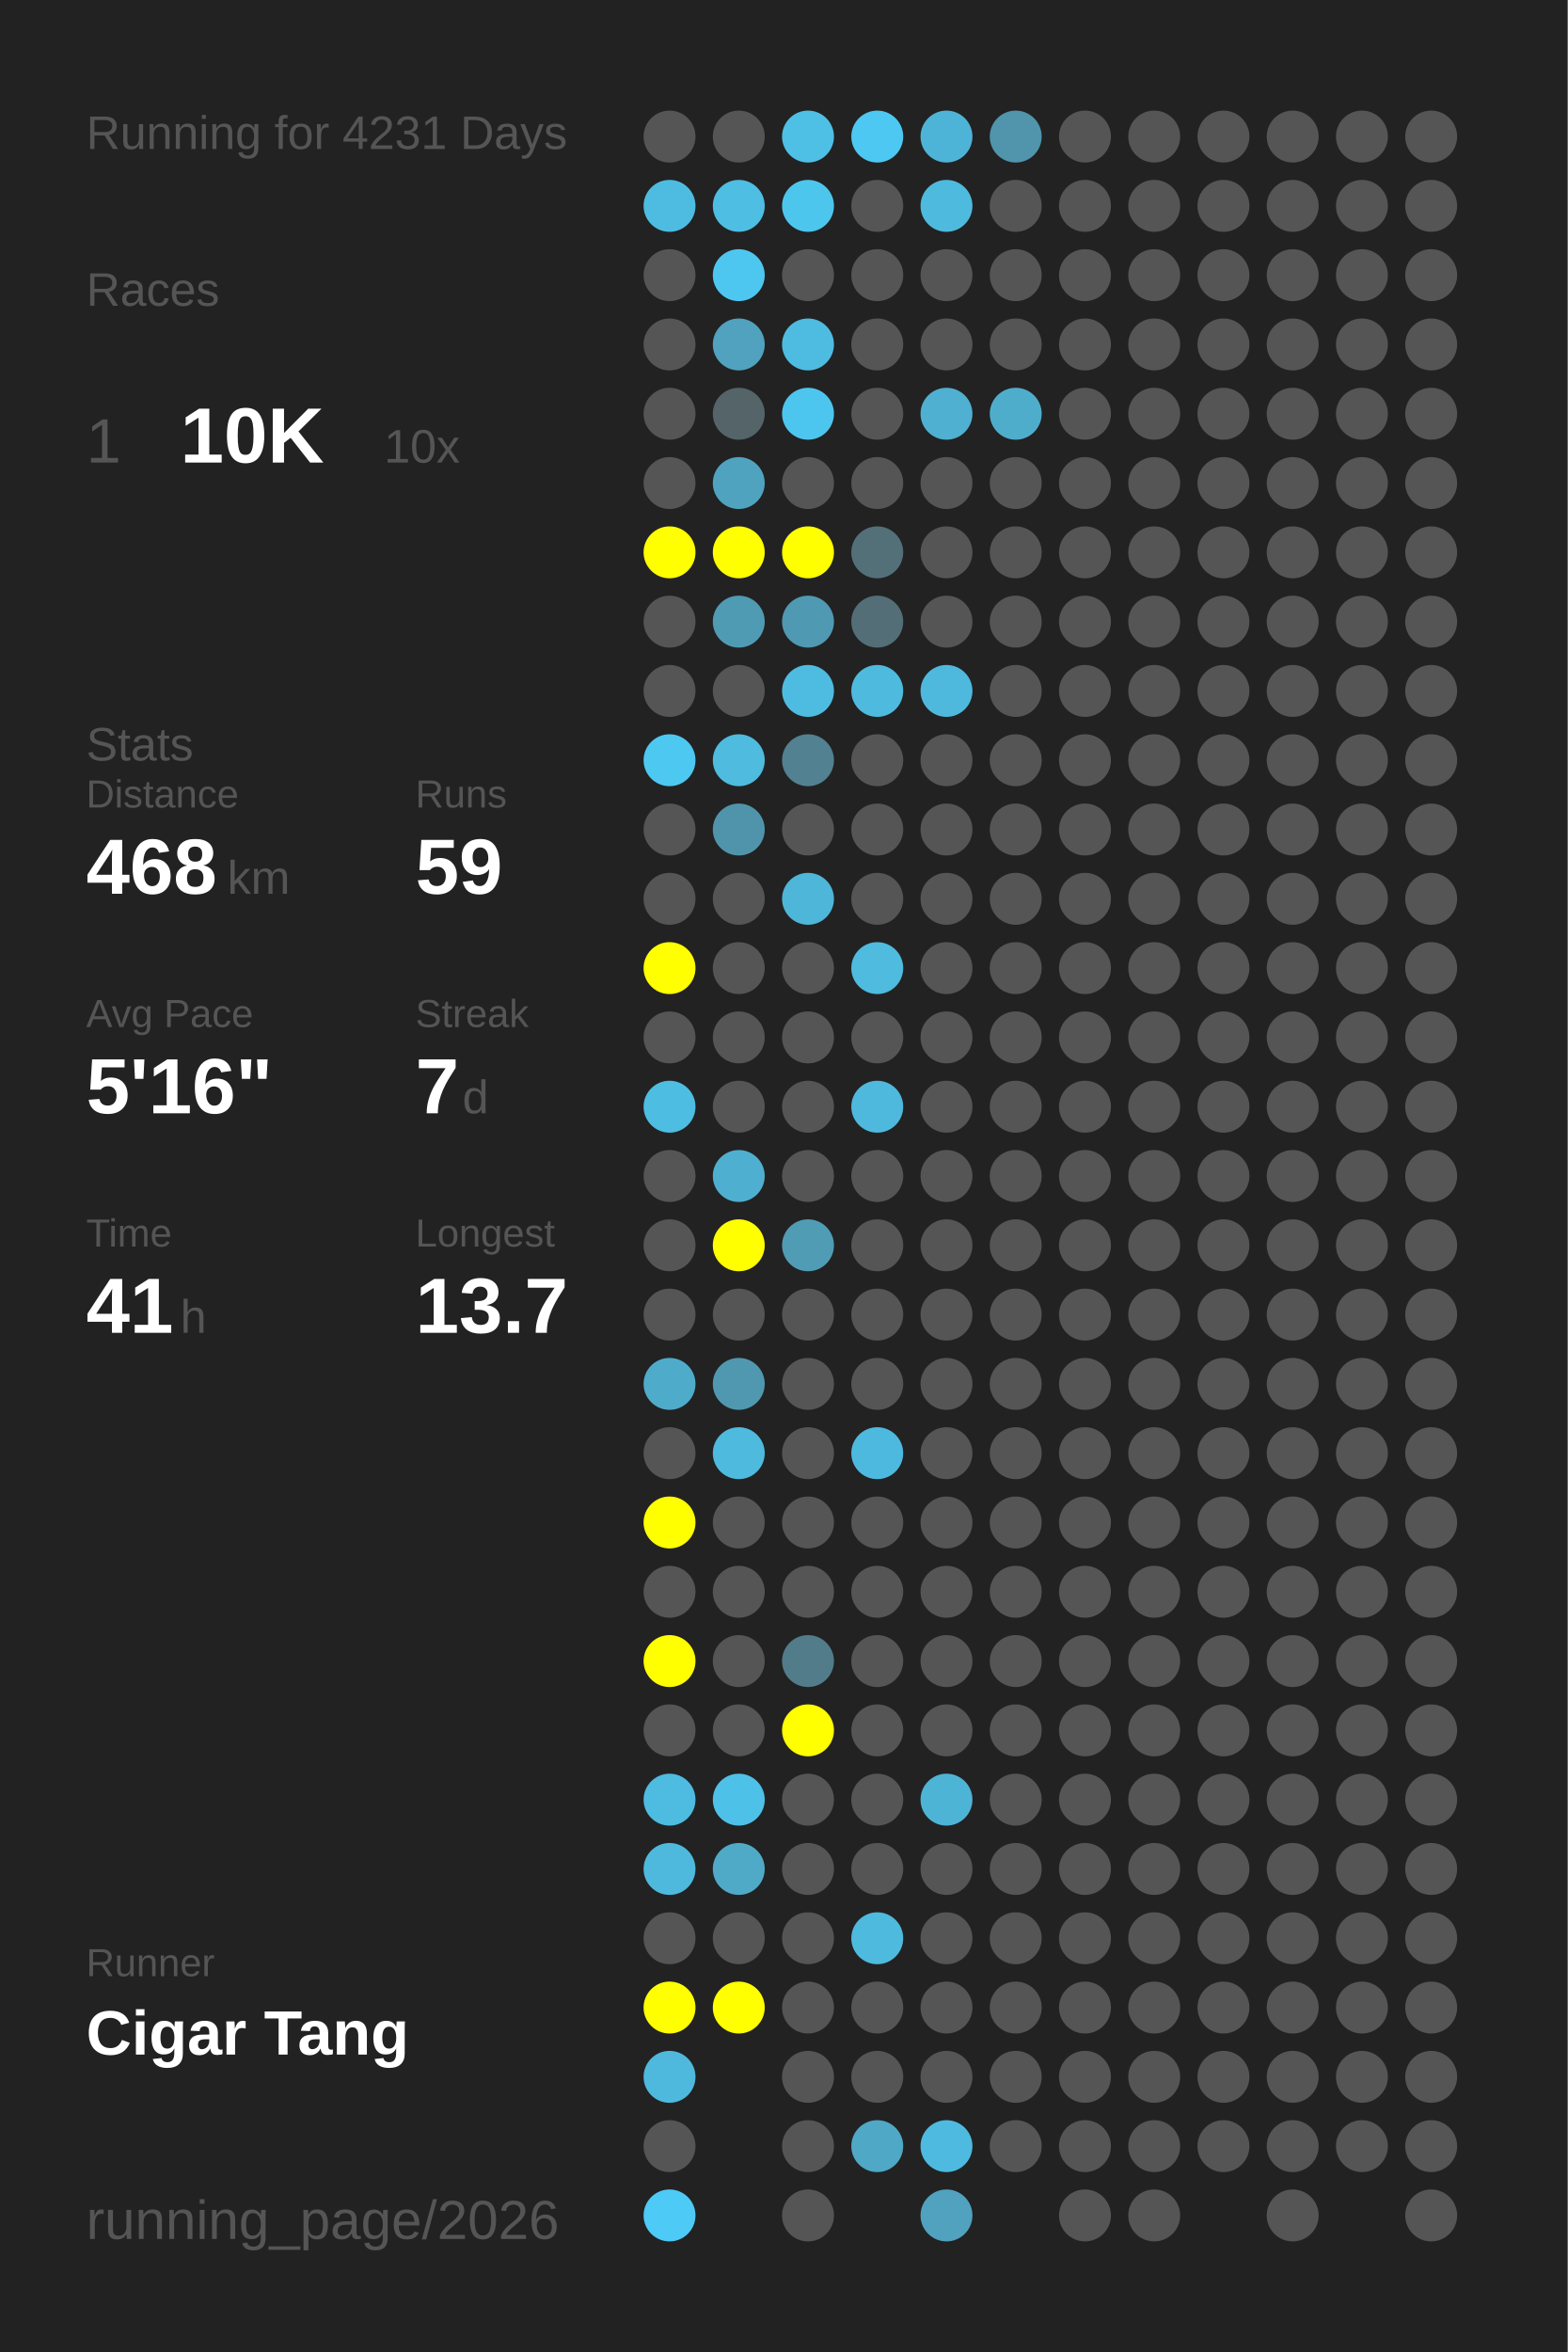
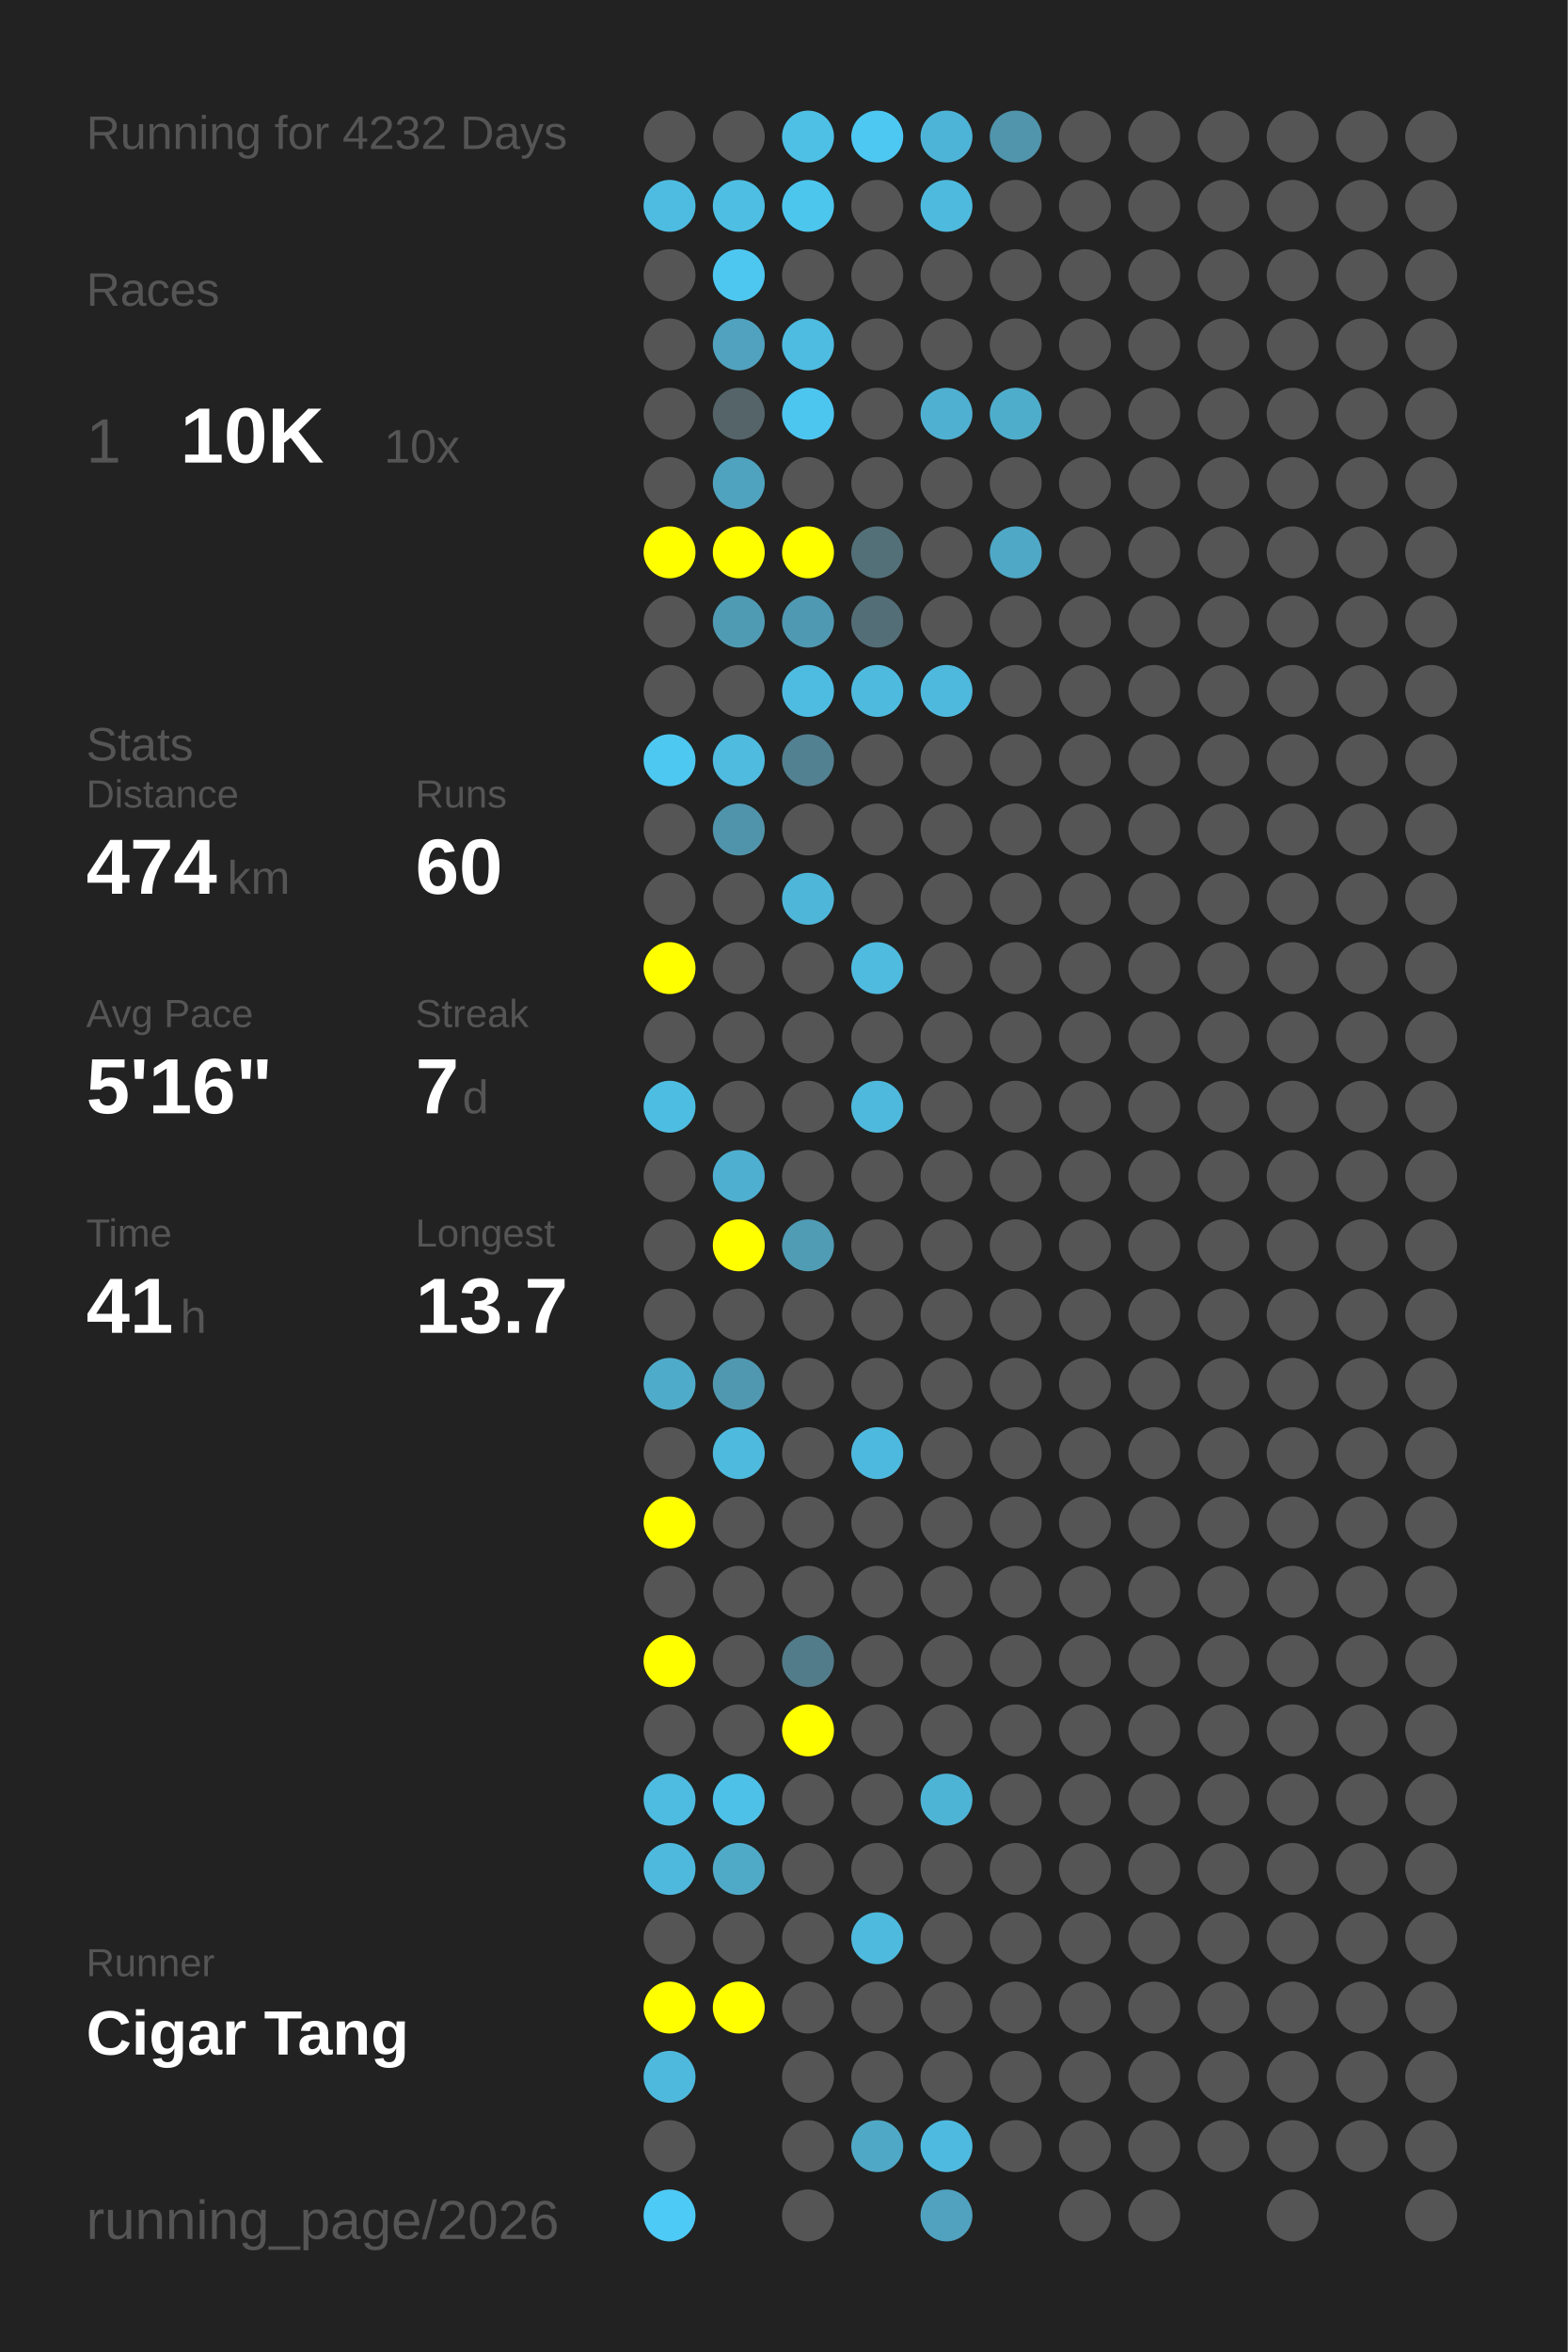
<svg xmlns="http://www.w3.org/2000/svg" baseProfile="full" height="300mm" version="1.1" viewBox="0,0,200,300" width="200mm">
  <defs />
  <rect fill="#222222" height="300" width="200" x="0" y="0" />
-   <text fill="#555555" style="font-size:6px; font-family:Arial;" x="11" y="19">Running for 4231 Days</text>
+   <text fill="#555555" style="font-size:6px; font-family:Arial;" x="11" y="19">Running for 4232 Days</text>
  <text fill="#555555" style="font-size:6px; font-family:Arial;" x="11" y="39">Races</text>
  <text fill="#555555" style="font-size:8px; font-family:Arial;" x="11" y="59">1</text>
  <text fill="#FFFFFF" style="font-size:10px; font-family:Arial; font-weight:bold;" x="23" y="59">10K</text>
  <text fill="#555555" style="font-size:6px; font-family:Arial;" x="49" y="59">10x</text>
  <text fill="#555555" style="font-size:6px; font-family:Arial;" x="11" y="97">Stats</text>
  <text fill="#555555" style="font-size:5px; font-family:Arial;" x="11" y="103">Distance</text>
-   <text fill="#FFFFFF" style="font-size:10px; font-family:Arial; font-weight:bold;" x="11" y="114">468</text>
+   <text fill="#FFFFFF" style="font-size:10px; font-family:Arial; font-weight:bold;" x="11" y="114">474</text>
  <text fill="#555555" style="font-size:6px; font-family:Arial;" x="29" y="114">km</text>
  <text fill="#555555" style="font-size:5px; font-family:Arial;" x="53" y="103">Runs</text>
-   <text fill="#FFFFFF" style="font-size:10px; font-family:Arial; font-weight:bold;" x="53" y="114">59</text>
+   <text fill="#FFFFFF" style="font-size:10px; font-family:Arial; font-weight:bold;" x="53" y="114">60</text>
  <text fill="#555555" style="font-size:5px; font-family:Arial;" x="11" y="131">Avg Pace</text>
  <text fill="#FFFFFF" style="font-size:10px; font-family:Arial; font-weight:bold;" x="11" y="142">5'16"</text>
  <text fill="#555555" style="font-size:5px; font-family:Arial;" x="53" y="131">Streak</text>
  <text fill="#FFFFFF" style="font-size:10px; font-family:Arial; font-weight:bold;" x="53" y="142">7</text>
  <text fill="#555555" style="font-size:6px; font-family:Arial;" x="59" y="142">d</text>
  <text fill="#555555" style="font-size:5px; font-family:Arial;" x="11" y="159">Time</text>
  <text fill="#FFFFFF" style="font-size:10px; font-family:Arial; font-weight:bold;" x="11" y="170">41</text>
  <text fill="#555555" style="font-size:6px; font-family:Arial;" x="23" y="170">h</text>
  <text fill="#555555" style="font-size:5px; font-family:Arial;" x="53" y="159">Longest</text>
  <text fill="#FFFFFF" style="font-size:10px; font-family:Arial; font-weight:bold;" x="53" y="170">13.7</text>
  <text fill="#555555" style="font-size:5px; font-family:Arial;" x="11" y="252.065">Runner</text>
  <text fill="#FFFFFF" style="font-size:8px; font-family:Arial; font-weight:bold;" x="11" y="262.065">Cigar Tang</text>
  <text fill="#555555" style="font-size:7px; font-family:Arial;" x="11" y="285.581">running_page/2026</text>
  <circle cx="85.417" cy="17.419" fill="#555555" r="3.312" />
  <circle cx="85.417" cy="26.258" fill="#4ebce1" r="3.312" />
  <circle cx="85.417" cy="35.097" fill="#555555" r="3.312" />
  <circle cx="85.417" cy="43.935" fill="#555555" r="3.312" />
  <circle cx="85.417" cy="52.774" fill="#555555" r="3.312" />
  <circle cx="85.417" cy="61.613" fill="#555555" r="3.312" />
  <circle cx="85.417" cy="70.452" fill="#FFFF00" r="3.312" />
  <circle cx="85.417" cy="79.29" fill="#555555" r="3.312" />
  <circle cx="85.417" cy="88.129" fill="#555555" r="3.312" />
  <circle cx="85.417" cy="96.968" fill="#4dc8f1" r="3.312" />
  <circle cx="85.417" cy="105.806" fill="#555555" r="3.312" />
  <circle cx="85.417" cy="114.645" fill="#555555" r="3.312" />
  <circle cx="85.417" cy="123.484" fill="#FFFF00" r="3.312" />
  <circle cx="85.417" cy="132.323" fill="#555555" r="3.312" />
  <circle cx="85.417" cy="141.161" fill="#4ebde2" r="3.312" />
  <circle cx="85.417" cy="150" fill="#555555" r="3.312" />
  <circle cx="85.417" cy="158.839" fill="#555555" r="3.312" />
  <circle cx="85.417" cy="167.677" fill="#555555" r="3.312" />
  <circle cx="85.417" cy="176.516" fill="#4fabca" r="3.312" />
  <circle cx="85.417" cy="185.355" fill="#555555" r="3.312" />
  <circle cx="85.417" cy="194.194" fill="#FFFF00" r="3.312" />
  <circle cx="85.417" cy="203.032" fill="#555555" r="3.312" />
  <circle cx="85.417" cy="211.871" fill="#FFFF00" r="3.312" />
  <circle cx="85.417" cy="220.71" fill="#555555" r="3.312" />
  <circle cx="85.417" cy="229.548" fill="#4ebbe0" r="3.312" />
  <circle cx="85.417" cy="238.387" fill="#4eb9dd" r="3.312" />
  <circle cx="85.417" cy="247.226" fill="#555555" r="3.312" />
  <circle cx="85.417" cy="256.065" fill="#FFFF00" r="3.312" />
  <circle cx="85.417" cy="264.903" fill="#4eb9dd" r="3.312" />
  <circle cx="85.417" cy="273.742" fill="#555555" r="3.312" />
  <circle cx="85.417" cy="282.581" fill="#4dcaf5" r="3.312" />
  <circle cx="94.25" cy="17.419" fill="#555555" r="3.312" />
  <circle cx="94.25" cy="26.258" fill="#4ebee3" r="3.312" />
  <circle cx="94.25" cy="35.097" fill="#4dc7f0" r="3.312" />
  <circle cx="94.25" cy="43.935" fill="#50a2be" r="3.312" />
  <circle cx="94.25" cy="52.774" fill="#546469" r="3.312" />
  <circle cx="94.25" cy="61.613" fill="#4fa3bf" r="3.312" />
  <circle cx="94.25" cy="70.452" fill="#FFFF00" r="3.312" />
  <circle cx="94.25" cy="79.29" fill="#509bb4" r="3.312" />
  <circle cx="94.25" cy="88.129" fill="#555555" r="3.312" />
  <circle cx="94.25" cy="96.968" fill="#4ebbdf" r="3.312" />
  <circle cx="94.25" cy="105.806" fill="#5094ab" r="3.312" />
  <circle cx="94.25" cy="114.645" fill="#555555" r="3.312" />
  <circle cx="94.25" cy="123.484" fill="#555555" r="3.312" />
  <circle cx="94.25" cy="132.323" fill="#555555" r="3.312" />
  <circle cx="94.25" cy="141.161" fill="#555555" r="3.312" />
  <circle cx="94.25" cy="150" fill="#4fafd0" r="3.312" />
  <circle cx="94.25" cy="158.839" fill="#FFFF00" r="3.312" />
  <circle cx="94.25" cy="167.677" fill="#555555" r="3.312" />
  <circle cx="94.25" cy="176.516" fill="#5098b0" r="3.312" />
  <circle cx="94.25" cy="185.355" fill="#4ebade" r="3.312" />
  <circle cx="94.25" cy="194.194" fill="#555555" r="3.312" />
  <circle cx="94.25" cy="203.032" fill="#555555" r="3.312" />
  <circle cx="94.25" cy="211.871" fill="#555555" r="3.312" />
  <circle cx="94.25" cy="220.71" fill="#555555" r="3.312" />
  <circle cx="94.25" cy="229.548" fill="#4ec1e8" r="3.312" />
  <circle cx="94.25" cy="238.387" fill="#4faac8" r="3.312" />
  <circle cx="94.25" cy="247.226" fill="#555555" r="3.312" />
  <circle cx="94.25" cy="256.065" fill="#FFFF00" r="3.312" />
  <circle cx="103.083" cy="17.419" fill="#4ec0e6" r="3.312" />
  <circle cx="103.083" cy="26.258" fill="#4dc6ee" r="3.312" />
  <circle cx="103.083" cy="35.097" fill="#555555" r="3.312" />
  <circle cx="103.083" cy="43.935" fill="#4ebce1" r="3.312" />
  <circle cx="103.083" cy="52.774" fill="#4dc6ef" r="3.312" />
  <circle cx="103.083" cy="61.613" fill="#555555" r="3.312" />
  <circle cx="103.083" cy="70.452" fill="#FFFF00" r="3.312" />
  <circle cx="103.083" cy="79.29" fill="#5099b2" r="3.312" />
  <circle cx="103.083" cy="88.129" fill="#4ebce1" r="3.312" />
  <circle cx="103.083" cy="96.968" fill="#528191" r="3.312" />
  <circle cx="103.083" cy="105.806" fill="#555555" r="3.312" />
  <circle cx="103.083" cy="114.645" fill="#4eb6d9" r="3.312" />
  <circle cx="103.083" cy="123.484" fill="#555555" r="3.312" />
  <circle cx="103.083" cy="132.323" fill="#555555" r="3.312" />
  <circle cx="103.083" cy="141.161" fill="#555555" r="3.312" />
  <circle cx="103.083" cy="150" fill="#555555" r="3.312" />
  <circle cx="103.083" cy="158.839" fill="#509cb5" r="3.312" />
  <circle cx="103.083" cy="167.677" fill="#555555" r="3.312" />
  <circle cx="103.083" cy="176.516" fill="#555555" r="3.312" />
  <circle cx="103.083" cy="185.355" fill="#555555" r="3.312" />
  <circle cx="103.083" cy="194.194" fill="#555555" r="3.312" />
  <circle cx="103.083" cy="203.032" fill="#555555" r="3.312" />
  <circle cx="103.083" cy="211.871" fill="#527c8a" r="3.312" />
  <circle cx="103.083" cy="220.71" fill="#FFFF00" r="3.312" />
  <circle cx="103.083" cy="229.548" fill="#555555" r="3.312" />
  <circle cx="103.083" cy="238.387" fill="#555555" r="3.312" />
  <circle cx="103.083" cy="247.226" fill="#555555" r="3.312" />
  <circle cx="103.083" cy="256.065" fill="#555555" r="3.312" />
  <circle cx="103.083" cy="264.903" fill="#555555" r="3.312" />
  <circle cx="103.083" cy="273.742" fill="#555555" r="3.312" />
  <circle cx="103.083" cy="282.581" fill="#555555" r="3.312" />
  <circle cx="111.917" cy="17.419" fill="#4dc8f2" r="3.312" />
  <circle cx="111.917" cy="26.258" fill="#555555" r="3.312" />
  <circle cx="111.917" cy="35.097" fill="#555555" r="3.312" />
  <circle cx="111.917" cy="43.935" fill="#555555" r="3.312" />
  <circle cx="111.917" cy="52.774" fill="#555555" r="3.312" />
  <circle cx="111.917" cy="61.613" fill="#555555" r="3.312" />
  <circle cx="111.917" cy="70.452" fill="#537079" r="3.312" />
  <circle cx="111.917" cy="79.29" fill="#536e77" r="3.312" />
  <circle cx="111.917" cy="88.129" fill="#4ebade" r="3.312" />
  <circle cx="111.917" cy="96.968" fill="#555555" r="3.312" />
  <circle cx="111.917" cy="105.806" fill="#555555" r="3.312" />
  <circle cx="111.917" cy="114.645" fill="#555555" r="3.312" />
  <circle cx="111.917" cy="123.484" fill="#4ebbdf" r="3.312" />
  <circle cx="111.917" cy="132.323" fill="#555555" r="3.312" />
  <circle cx="111.917" cy="141.161" fill="#4eb9dd" r="3.312" />
  <circle cx="111.917" cy="150" fill="#555555" r="3.312" />
  <circle cx="111.917" cy="158.839" fill="#555555" r="3.312" />
  <circle cx="111.917" cy="167.677" fill="#555555" r="3.312" />
  <circle cx="111.917" cy="176.516" fill="#555555" r="3.312" />
  <circle cx="111.917" cy="185.355" fill="#4eb9de" r="3.312" />
  <circle cx="111.917" cy="194.194" fill="#555555" r="3.312" />
  <circle cx="111.917" cy="203.032" fill="#555555" r="3.312" />
  <circle cx="111.917" cy="211.871" fill="#555555" r="3.312" />
  <circle cx="111.917" cy="220.71" fill="#555555" r="3.312" />
  <circle cx="111.917" cy="229.548" fill="#555555" r="3.312" />
  <circle cx="111.917" cy="238.387" fill="#555555" r="3.312" />
  <circle cx="111.917" cy="247.226" fill="#4ebade" r="3.312" />
  <circle cx="111.917" cy="256.065" fill="#555555" r="3.312" />
  <circle cx="111.917" cy="264.903" fill="#555555" r="3.312" />
  <circle cx="111.917" cy="273.742" fill="#4fa8c6" r="3.312" />
  <circle cx="120.75" cy="17.419" fill="#4eb4d7" r="3.312" />
  <circle cx="120.75" cy="26.258" fill="#4ebade" r="3.312" />
  <circle cx="120.75" cy="35.097" fill="#555555" r="3.312" />
  <circle cx="120.75" cy="43.935" fill="#555555" r="3.312" />
  <circle cx="120.75" cy="52.774" fill="#4fb0d1" r="3.312" />
  <circle cx="120.75" cy="61.613" fill="#555555" r="3.312" />
  <circle cx="120.75" cy="70.452" fill="#555555" r="3.312" />
  <circle cx="120.75" cy="79.29" fill="#555555" r="3.312" />
  <circle cx="120.75" cy="88.129" fill="#4eb9dd" r="3.312" />
  <circle cx="120.75" cy="96.968" fill="#555555" r="3.312" />
  <circle cx="120.75" cy="105.806" fill="#555555" r="3.312" />
  <circle cx="120.75" cy="114.645" fill="#555555" r="3.312" />
  <circle cx="120.75" cy="123.484" fill="#555555" r="3.312" />
  <circle cx="120.75" cy="132.323" fill="#555555" r="3.312" />
  <circle cx="120.75" cy="141.161" fill="#555555" r="3.312" />
  <circle cx="120.75" cy="150" fill="#555555" r="3.312" />
  <circle cx="120.75" cy="158.839" fill="#555555" r="3.312" />
  <circle cx="120.75" cy="167.677" fill="#555555" r="3.312" />
  <circle cx="120.75" cy="176.516" fill="#555555" r="3.312" />
  <circle cx="120.75" cy="185.355" fill="#555555" r="3.312" />
  <circle cx="120.75" cy="194.194" fill="#555555" r="3.312" />
  <circle cx="120.75" cy="203.032" fill="#555555" r="3.312" />
  <circle cx="120.75" cy="211.871" fill="#555555" r="3.312" />
  <circle cx="120.75" cy="220.71" fill="#555555" r="3.312" />
  <circle cx="120.75" cy="229.548" fill="#4eb4d6" r="3.312" />
  <circle cx="120.75" cy="238.387" fill="#555555" r="3.312" />
  <circle cx="120.75" cy="247.226" fill="#555555" r="3.312" />
  <circle cx="120.75" cy="256.065" fill="#555555" r="3.312" />
  <circle cx="120.75" cy="264.903" fill="#555555" r="3.312" />
  <circle cx="120.75" cy="273.742" fill="#4ebadf" r="3.312" />
  <circle cx="120.75" cy="282.581" fill="#50a2bf" r="3.312" />
  <circle cx="129.583" cy="17.419" fill="#5095ac" r="3.312" />
  <circle cx="129.583" cy="26.258" fill="#555555" r="3.312" />
  <circle cx="129.583" cy="35.097" fill="#555555" r="3.312" />
  <circle cx="129.583" cy="43.935" fill="#555555" r="3.312" />
  <circle cx="129.583" cy="52.774" fill="#4fadcc" r="3.312" />
  <circle cx="129.583" cy="61.613" fill="#555555" r="3.312" />
-   <circle cx="129.583" cy="70.452" fill="#555555" r="3.312" />
+   <circle cx="129.583" cy="70.452" fill="#4fa8c6" r="3.312" />
  <circle cx="129.583" cy="79.29" fill="#555555" r="3.312" />
  <circle cx="129.583" cy="88.129" fill="#555555" r="3.312" />
  <circle cx="129.583" cy="96.968" fill="#555555" r="3.312" />
  <circle cx="129.583" cy="105.806" fill="#555555" r="3.312" />
  <circle cx="129.583" cy="114.645" fill="#555555" r="3.312" />
  <circle cx="129.583" cy="123.484" fill="#555555" r="3.312" />
  <circle cx="129.583" cy="132.323" fill="#555555" r="3.312" />
  <circle cx="129.583" cy="141.161" fill="#555555" r="3.312" />
  <circle cx="129.583" cy="150" fill="#555555" r="3.312" />
  <circle cx="129.583" cy="158.839" fill="#555555" r="3.312" />
  <circle cx="129.583" cy="167.677" fill="#555555" r="3.312" />
  <circle cx="129.583" cy="176.516" fill="#555555" r="3.312" />
  <circle cx="129.583" cy="185.355" fill="#555555" r="3.312" />
  <circle cx="129.583" cy="194.194" fill="#555555" r="3.312" />
  <circle cx="129.583" cy="203.032" fill="#555555" r="3.312" />
  <circle cx="129.583" cy="211.871" fill="#555555" r="3.312" />
  <circle cx="129.583" cy="220.71" fill="#555555" r="3.312" />
  <circle cx="129.583" cy="229.548" fill="#555555" r="3.312" />
  <circle cx="129.583" cy="238.387" fill="#555555" r="3.312" />
  <circle cx="129.583" cy="247.226" fill="#555555" r="3.312" />
  <circle cx="129.583" cy="256.065" fill="#555555" r="3.312" />
  <circle cx="129.583" cy="264.903" fill="#555555" r="3.312" />
  <circle cx="129.583" cy="273.742" fill="#555555" r="3.312" />
  <circle cx="138.417" cy="17.419" fill="#555555" r="3.312" />
  <circle cx="138.417" cy="26.258" fill="#555555" r="3.312" />
  <circle cx="138.417" cy="35.097" fill="#555555" r="3.312" />
  <circle cx="138.417" cy="43.935" fill="#555555" r="3.312" />
  <circle cx="138.417" cy="52.774" fill="#555555" r="3.312" />
  <circle cx="138.417" cy="61.613" fill="#555555" r="3.312" />
  <circle cx="138.417" cy="70.452" fill="#555555" r="3.312" />
  <circle cx="138.417" cy="79.29" fill="#555555" r="3.312" />
  <circle cx="138.417" cy="88.129" fill="#555555" r="3.312" />
  <circle cx="138.417" cy="96.968" fill="#555555" r="3.312" />
  <circle cx="138.417" cy="105.806" fill="#555555" r="3.312" />
  <circle cx="138.417" cy="114.645" fill="#555555" r="3.312" />
  <circle cx="138.417" cy="123.484" fill="#555555" r="3.312" />
  <circle cx="138.417" cy="132.323" fill="#555555" r="3.312" />
  <circle cx="138.417" cy="141.161" fill="#555555" r="3.312" />
  <circle cx="138.417" cy="150" fill="#555555" r="3.312" />
  <circle cx="138.417" cy="158.839" fill="#555555" r="3.312" />
  <circle cx="138.417" cy="167.677" fill="#555555" r="3.312" />
  <circle cx="138.417" cy="176.516" fill="#555555" r="3.312" />
  <circle cx="138.417" cy="185.355" fill="#555555" r="3.312" />
  <circle cx="138.417" cy="194.194" fill="#555555" r="3.312" />
  <circle cx="138.417" cy="203.032" fill="#555555" r="3.312" />
  <circle cx="138.417" cy="211.871" fill="#555555" r="3.312" />
  <circle cx="138.417" cy="220.71" fill="#555555" r="3.312" />
  <circle cx="138.417" cy="229.548" fill="#555555" r="3.312" />
  <circle cx="138.417" cy="238.387" fill="#555555" r="3.312" />
  <circle cx="138.417" cy="247.226" fill="#555555" r="3.312" />
  <circle cx="138.417" cy="256.065" fill="#555555" r="3.312" />
  <circle cx="138.417" cy="264.903" fill="#555555" r="3.312" />
  <circle cx="138.417" cy="273.742" fill="#555555" r="3.312" />
  <circle cx="138.417" cy="282.581" fill="#555555" r="3.312" />
  <circle cx="147.25" cy="17.419" fill="#555555" r="3.312" />
  <circle cx="147.25" cy="26.258" fill="#555555" r="3.312" />
  <circle cx="147.25" cy="35.097" fill="#555555" r="3.312" />
  <circle cx="147.25" cy="43.935" fill="#555555" r="3.312" />
  <circle cx="147.25" cy="52.774" fill="#555555" r="3.312" />
  <circle cx="147.25" cy="61.613" fill="#555555" r="3.312" />
  <circle cx="147.25" cy="70.452" fill="#555555" r="3.312" />
  <circle cx="147.25" cy="79.29" fill="#555555" r="3.312" />
  <circle cx="147.25" cy="88.129" fill="#555555" r="3.312" />
  <circle cx="147.25" cy="96.968" fill="#555555" r="3.312" />
  <circle cx="147.25" cy="105.806" fill="#555555" r="3.312" />
  <circle cx="147.25" cy="114.645" fill="#555555" r="3.312" />
  <circle cx="147.25" cy="123.484" fill="#555555" r="3.312" />
  <circle cx="147.25" cy="132.323" fill="#555555" r="3.312" />
  <circle cx="147.25" cy="141.161" fill="#555555" r="3.312" />
  <circle cx="147.25" cy="150" fill="#555555" r="3.312" />
  <circle cx="147.25" cy="158.839" fill="#555555" r="3.312" />
  <circle cx="147.25" cy="167.677" fill="#555555" r="3.312" />
  <circle cx="147.25" cy="176.516" fill="#555555" r="3.312" />
  <circle cx="147.25" cy="185.355" fill="#555555" r="3.312" />
  <circle cx="147.25" cy="194.194" fill="#555555" r="3.312" />
  <circle cx="147.25" cy="203.032" fill="#555555" r="3.312" />
  <circle cx="147.25" cy="211.871" fill="#555555" r="3.312" />
  <circle cx="147.25" cy="220.71" fill="#555555" r="3.312" />
  <circle cx="147.25" cy="229.548" fill="#555555" r="3.312" />
  <circle cx="147.25" cy="238.387" fill="#555555" r="3.312" />
  <circle cx="147.25" cy="247.226" fill="#555555" r="3.312" />
  <circle cx="147.25" cy="256.065" fill="#555555" r="3.312" />
  <circle cx="147.25" cy="264.903" fill="#555555" r="3.312" />
  <circle cx="147.25" cy="273.742" fill="#555555" r="3.312" />
  <circle cx="147.25" cy="282.581" fill="#555555" r="3.312" />
  <circle cx="156.083" cy="17.419" fill="#555555" r="3.312" />
  <circle cx="156.083" cy="26.258" fill="#555555" r="3.312" />
  <circle cx="156.083" cy="35.097" fill="#555555" r="3.312" />
  <circle cx="156.083" cy="43.935" fill="#555555" r="3.312" />
  <circle cx="156.083" cy="52.774" fill="#555555" r="3.312" />
  <circle cx="156.083" cy="61.613" fill="#555555" r="3.312" />
  <circle cx="156.083" cy="70.452" fill="#555555" r="3.312" />
  <circle cx="156.083" cy="79.29" fill="#555555" r="3.312" />
  <circle cx="156.083" cy="88.129" fill="#555555" r="3.312" />
  <circle cx="156.083" cy="96.968" fill="#555555" r="3.312" />
  <circle cx="156.083" cy="105.806" fill="#555555" r="3.312" />
  <circle cx="156.083" cy="114.645" fill="#555555" r="3.312" />
  <circle cx="156.083" cy="123.484" fill="#555555" r="3.312" />
  <circle cx="156.083" cy="132.323" fill="#555555" r="3.312" />
  <circle cx="156.083" cy="141.161" fill="#555555" r="3.312" />
  <circle cx="156.083" cy="150" fill="#555555" r="3.312" />
  <circle cx="156.083" cy="158.839" fill="#555555" r="3.312" />
  <circle cx="156.083" cy="167.677" fill="#555555" r="3.312" />
  <circle cx="156.083" cy="176.516" fill="#555555" r="3.312" />
  <circle cx="156.083" cy="185.355" fill="#555555" r="3.312" />
  <circle cx="156.083" cy="194.194" fill="#555555" r="3.312" />
  <circle cx="156.083" cy="203.032" fill="#555555" r="3.312" />
  <circle cx="156.083" cy="211.871" fill="#555555" r="3.312" />
  <circle cx="156.083" cy="220.71" fill="#555555" r="3.312" />
  <circle cx="156.083" cy="229.548" fill="#555555" r="3.312" />
  <circle cx="156.083" cy="238.387" fill="#555555" r="3.312" />
  <circle cx="156.083" cy="247.226" fill="#555555" r="3.312" />
  <circle cx="156.083" cy="256.065" fill="#555555" r="3.312" />
  <circle cx="156.083" cy="264.903" fill="#555555" r="3.312" />
  <circle cx="156.083" cy="273.742" fill="#555555" r="3.312" />
  <circle cx="164.917" cy="17.419" fill="#555555" r="3.312" />
  <circle cx="164.917" cy="26.258" fill="#555555" r="3.312" />
  <circle cx="164.917" cy="35.097" fill="#555555" r="3.312" />
  <circle cx="164.917" cy="43.935" fill="#555555" r="3.312" />
  <circle cx="164.917" cy="52.774" fill="#555555" r="3.312" />
  <circle cx="164.917" cy="61.613" fill="#555555" r="3.312" />
  <circle cx="164.917" cy="70.452" fill="#555555" r="3.312" />
  <circle cx="164.917" cy="79.29" fill="#555555" r="3.312" />
  <circle cx="164.917" cy="88.129" fill="#555555" r="3.312" />
  <circle cx="164.917" cy="96.968" fill="#555555" r="3.312" />
  <circle cx="164.917" cy="105.806" fill="#555555" r="3.312" />
  <circle cx="164.917" cy="114.645" fill="#555555" r="3.312" />
  <circle cx="164.917" cy="123.484" fill="#555555" r="3.312" />
  <circle cx="164.917" cy="132.323" fill="#555555" r="3.312" />
  <circle cx="164.917" cy="141.161" fill="#555555" r="3.312" />
  <circle cx="164.917" cy="150" fill="#555555" r="3.312" />
  <circle cx="164.917" cy="158.839" fill="#555555" r="3.312" />
  <circle cx="164.917" cy="167.677" fill="#555555" r="3.312" />
  <circle cx="164.917" cy="176.516" fill="#555555" r="3.312" />
  <circle cx="164.917" cy="185.355" fill="#555555" r="3.312" />
  <circle cx="164.917" cy="194.194" fill="#555555" r="3.312" />
  <circle cx="164.917" cy="203.032" fill="#555555" r="3.312" />
  <circle cx="164.917" cy="211.871" fill="#555555" r="3.312" />
  <circle cx="164.917" cy="220.71" fill="#555555" r="3.312" />
  <circle cx="164.917" cy="229.548" fill="#555555" r="3.312" />
  <circle cx="164.917" cy="238.387" fill="#555555" r="3.312" />
  <circle cx="164.917" cy="247.226" fill="#555555" r="3.312" />
  <circle cx="164.917" cy="256.065" fill="#555555" r="3.312" />
  <circle cx="164.917" cy="264.903" fill="#555555" r="3.312" />
  <circle cx="164.917" cy="273.742" fill="#555555" r="3.312" />
  <circle cx="164.917" cy="282.581" fill="#555555" r="3.312" />
  <circle cx="173.75" cy="17.419" fill="#555555" r="3.312" />
  <circle cx="173.75" cy="26.258" fill="#555555" r="3.312" />
  <circle cx="173.75" cy="35.097" fill="#555555" r="3.312" />
  <circle cx="173.75" cy="43.935" fill="#555555" r="3.312" />
  <circle cx="173.75" cy="52.774" fill="#555555" r="3.312" />
  <circle cx="173.75" cy="61.613" fill="#555555" r="3.312" />
  <circle cx="173.75" cy="70.452" fill="#555555" r="3.312" />
  <circle cx="173.75" cy="79.29" fill="#555555" r="3.312" />
  <circle cx="173.75" cy="88.129" fill="#555555" r="3.312" />
  <circle cx="173.75" cy="96.968" fill="#555555" r="3.312" />
  <circle cx="173.75" cy="105.806" fill="#555555" r="3.312" />
  <circle cx="173.75" cy="114.645" fill="#555555" r="3.312" />
  <circle cx="173.75" cy="123.484" fill="#555555" r="3.312" />
  <circle cx="173.75" cy="132.323" fill="#555555" r="3.312" />
  <circle cx="173.75" cy="141.161" fill="#555555" r="3.312" />
  <circle cx="173.75" cy="150" fill="#555555" r="3.312" />
  <circle cx="173.75" cy="158.839" fill="#555555" r="3.312" />
  <circle cx="173.75" cy="167.677" fill="#555555" r="3.312" />
  <circle cx="173.75" cy="176.516" fill="#555555" r="3.312" />
  <circle cx="173.75" cy="185.355" fill="#555555" r="3.312" />
  <circle cx="173.75" cy="194.194" fill="#555555" r="3.312" />
  <circle cx="173.75" cy="203.032" fill="#555555" r="3.312" />
  <circle cx="173.75" cy="211.871" fill="#555555" r="3.312" />
  <circle cx="173.75" cy="220.71" fill="#555555" r="3.312" />
  <circle cx="173.75" cy="229.548" fill="#555555" r="3.312" />
  <circle cx="173.75" cy="238.387" fill="#555555" r="3.312" />
  <circle cx="173.75" cy="247.226" fill="#555555" r="3.312" />
  <circle cx="173.75" cy="256.065" fill="#555555" r="3.312" />
  <circle cx="173.75" cy="264.903" fill="#555555" r="3.312" />
  <circle cx="173.75" cy="273.742" fill="#555555" r="3.312" />
  <circle cx="182.583" cy="17.419" fill="#555555" r="3.312" />
  <circle cx="182.583" cy="26.258" fill="#555555" r="3.312" />
  <circle cx="182.583" cy="35.097" fill="#555555" r="3.312" />
  <circle cx="182.583" cy="43.935" fill="#555555" r="3.312" />
  <circle cx="182.583" cy="52.774" fill="#555555" r="3.312" />
  <circle cx="182.583" cy="61.613" fill="#555555" r="3.312" />
  <circle cx="182.583" cy="70.452" fill="#555555" r="3.312" />
  <circle cx="182.583" cy="79.29" fill="#555555" r="3.312" />
  <circle cx="182.583" cy="88.129" fill="#555555" r="3.312" />
  <circle cx="182.583" cy="96.968" fill="#555555" r="3.312" />
  <circle cx="182.583" cy="105.806" fill="#555555" r="3.312" />
  <circle cx="182.583" cy="114.645" fill="#555555" r="3.312" />
  <circle cx="182.583" cy="123.484" fill="#555555" r="3.312" />
  <circle cx="182.583" cy="132.323" fill="#555555" r="3.312" />
  <circle cx="182.583" cy="141.161" fill="#555555" r="3.312" />
  <circle cx="182.583" cy="150" fill="#555555" r="3.312" />
  <circle cx="182.583" cy="158.839" fill="#555555" r="3.312" />
  <circle cx="182.583" cy="167.677" fill="#555555" r="3.312" />
  <circle cx="182.583" cy="176.516" fill="#555555" r="3.312" />
  <circle cx="182.583" cy="185.355" fill="#555555" r="3.312" />
  <circle cx="182.583" cy="194.194" fill="#555555" r="3.312" />
  <circle cx="182.583" cy="203.032" fill="#555555" r="3.312" />
  <circle cx="182.583" cy="211.871" fill="#555555" r="3.312" />
  <circle cx="182.583" cy="220.71" fill="#555555" r="3.312" />
  <circle cx="182.583" cy="229.548" fill="#555555" r="3.312" />
  <circle cx="182.583" cy="238.387" fill="#555555" r="3.312" />
  <circle cx="182.583" cy="247.226" fill="#555555" r="3.312" />
  <circle cx="182.583" cy="256.065" fill="#555555" r="3.312" />
  <circle cx="182.583" cy="264.903" fill="#555555" r="3.312" />
  <circle cx="182.583" cy="273.742" fill="#555555" r="3.312" />
  <circle cx="182.583" cy="282.581" fill="#555555" r="3.312" />
</svg>
